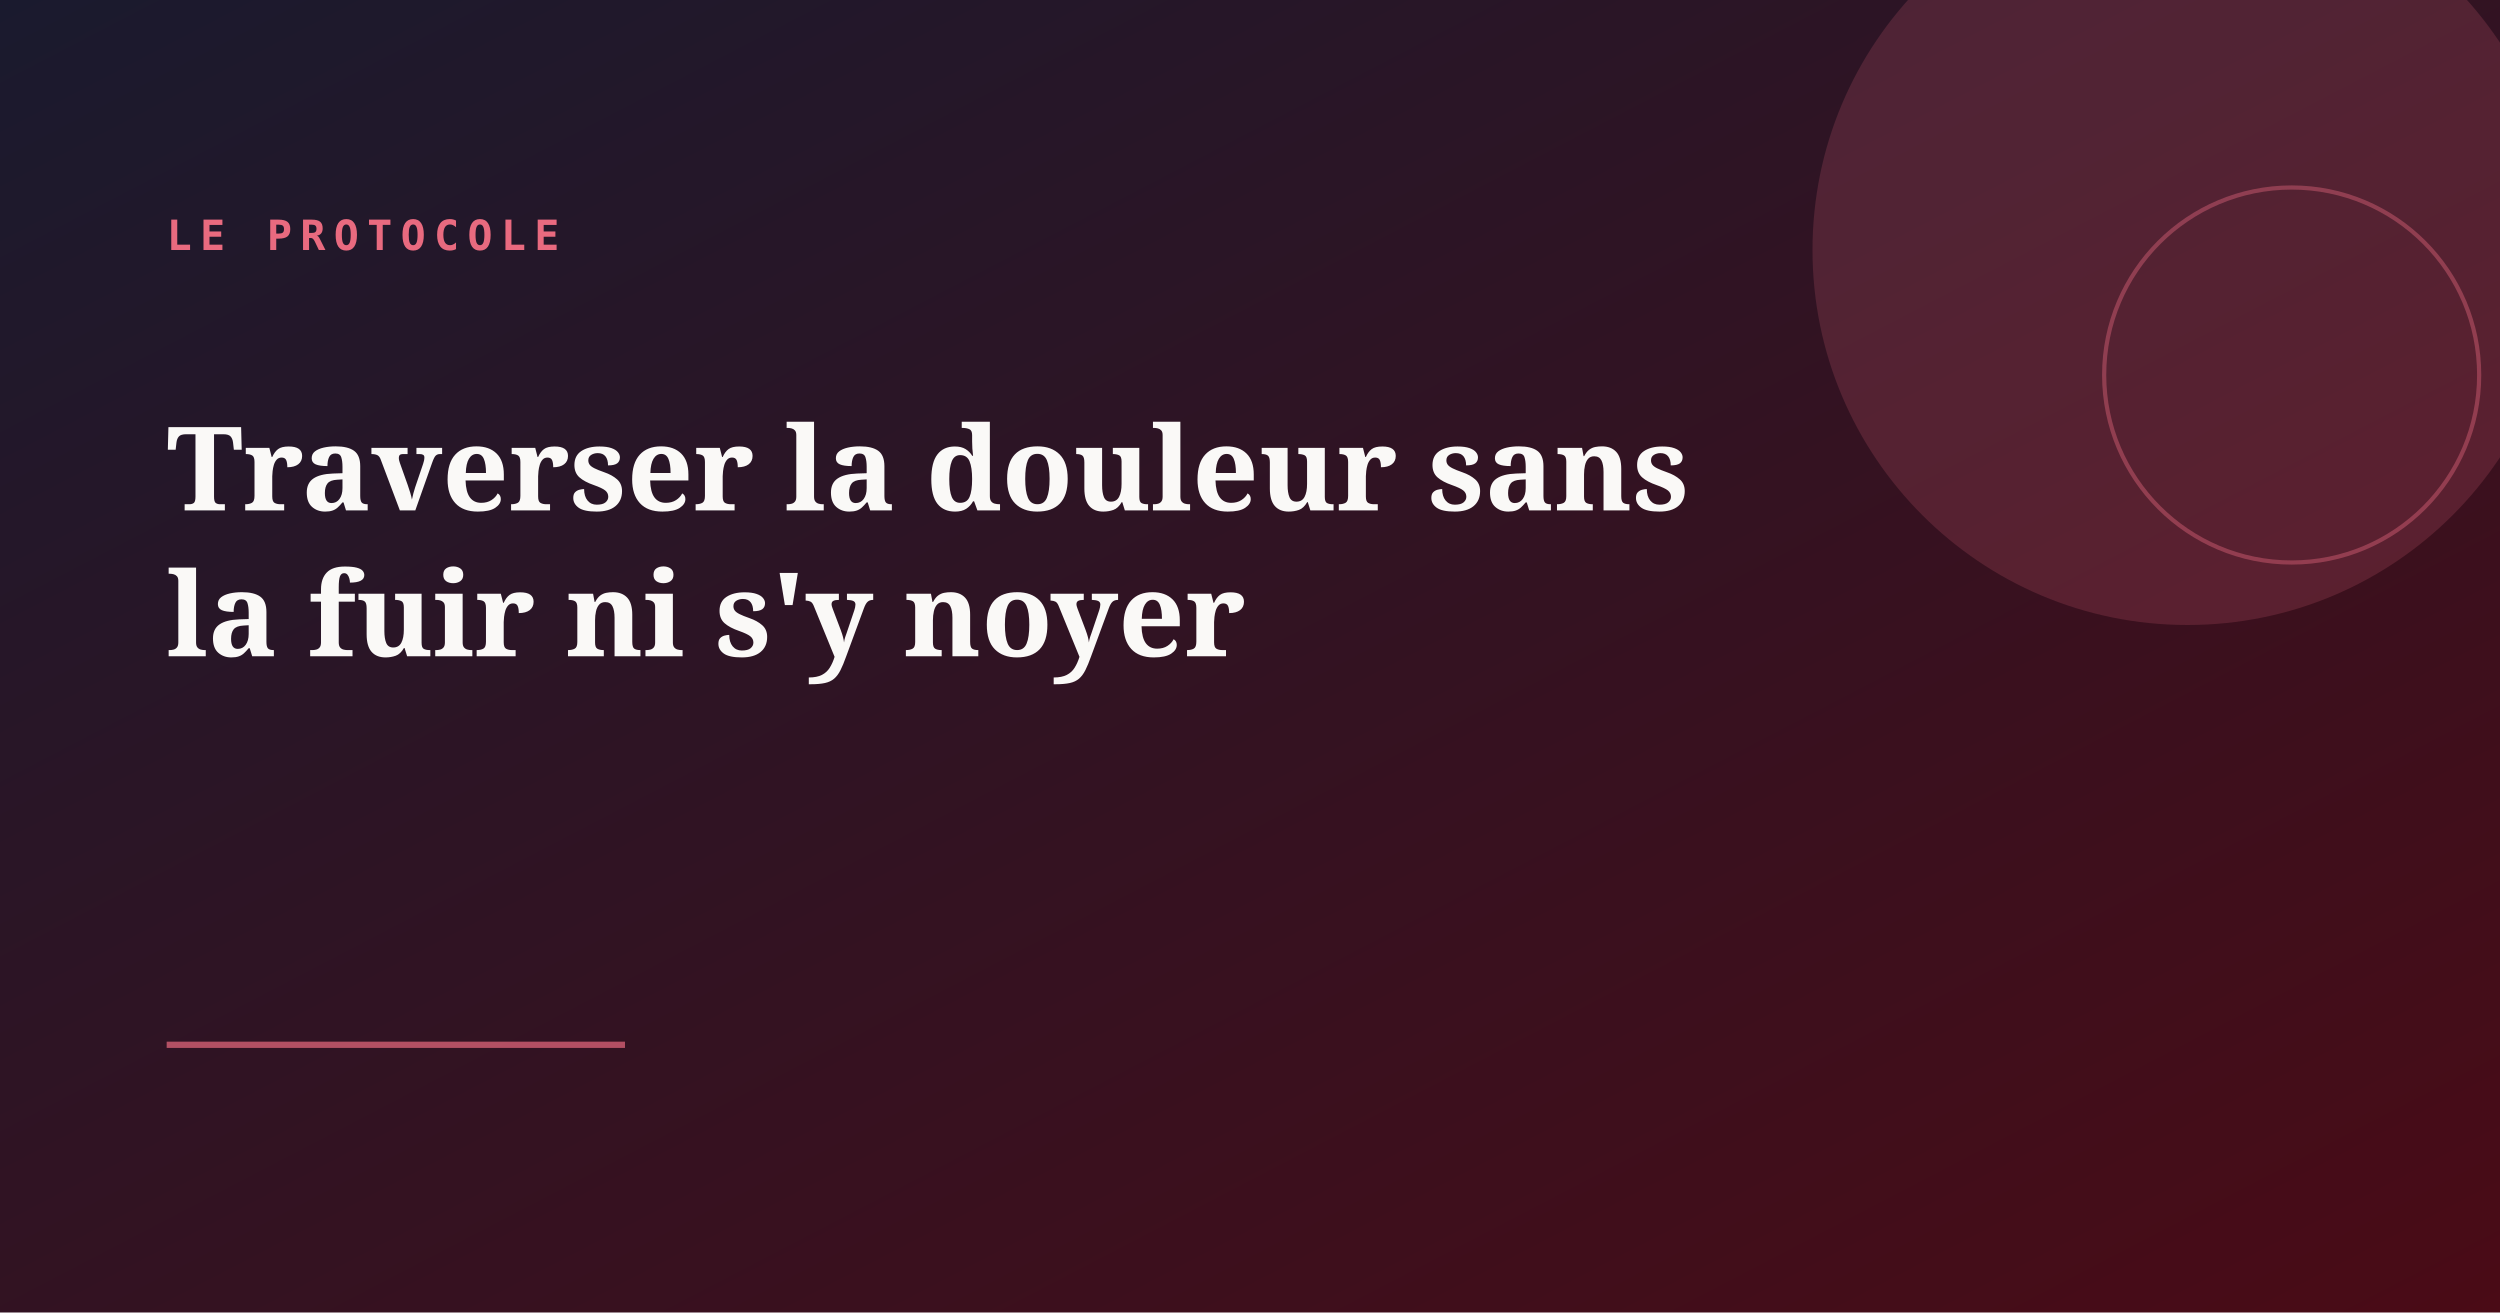
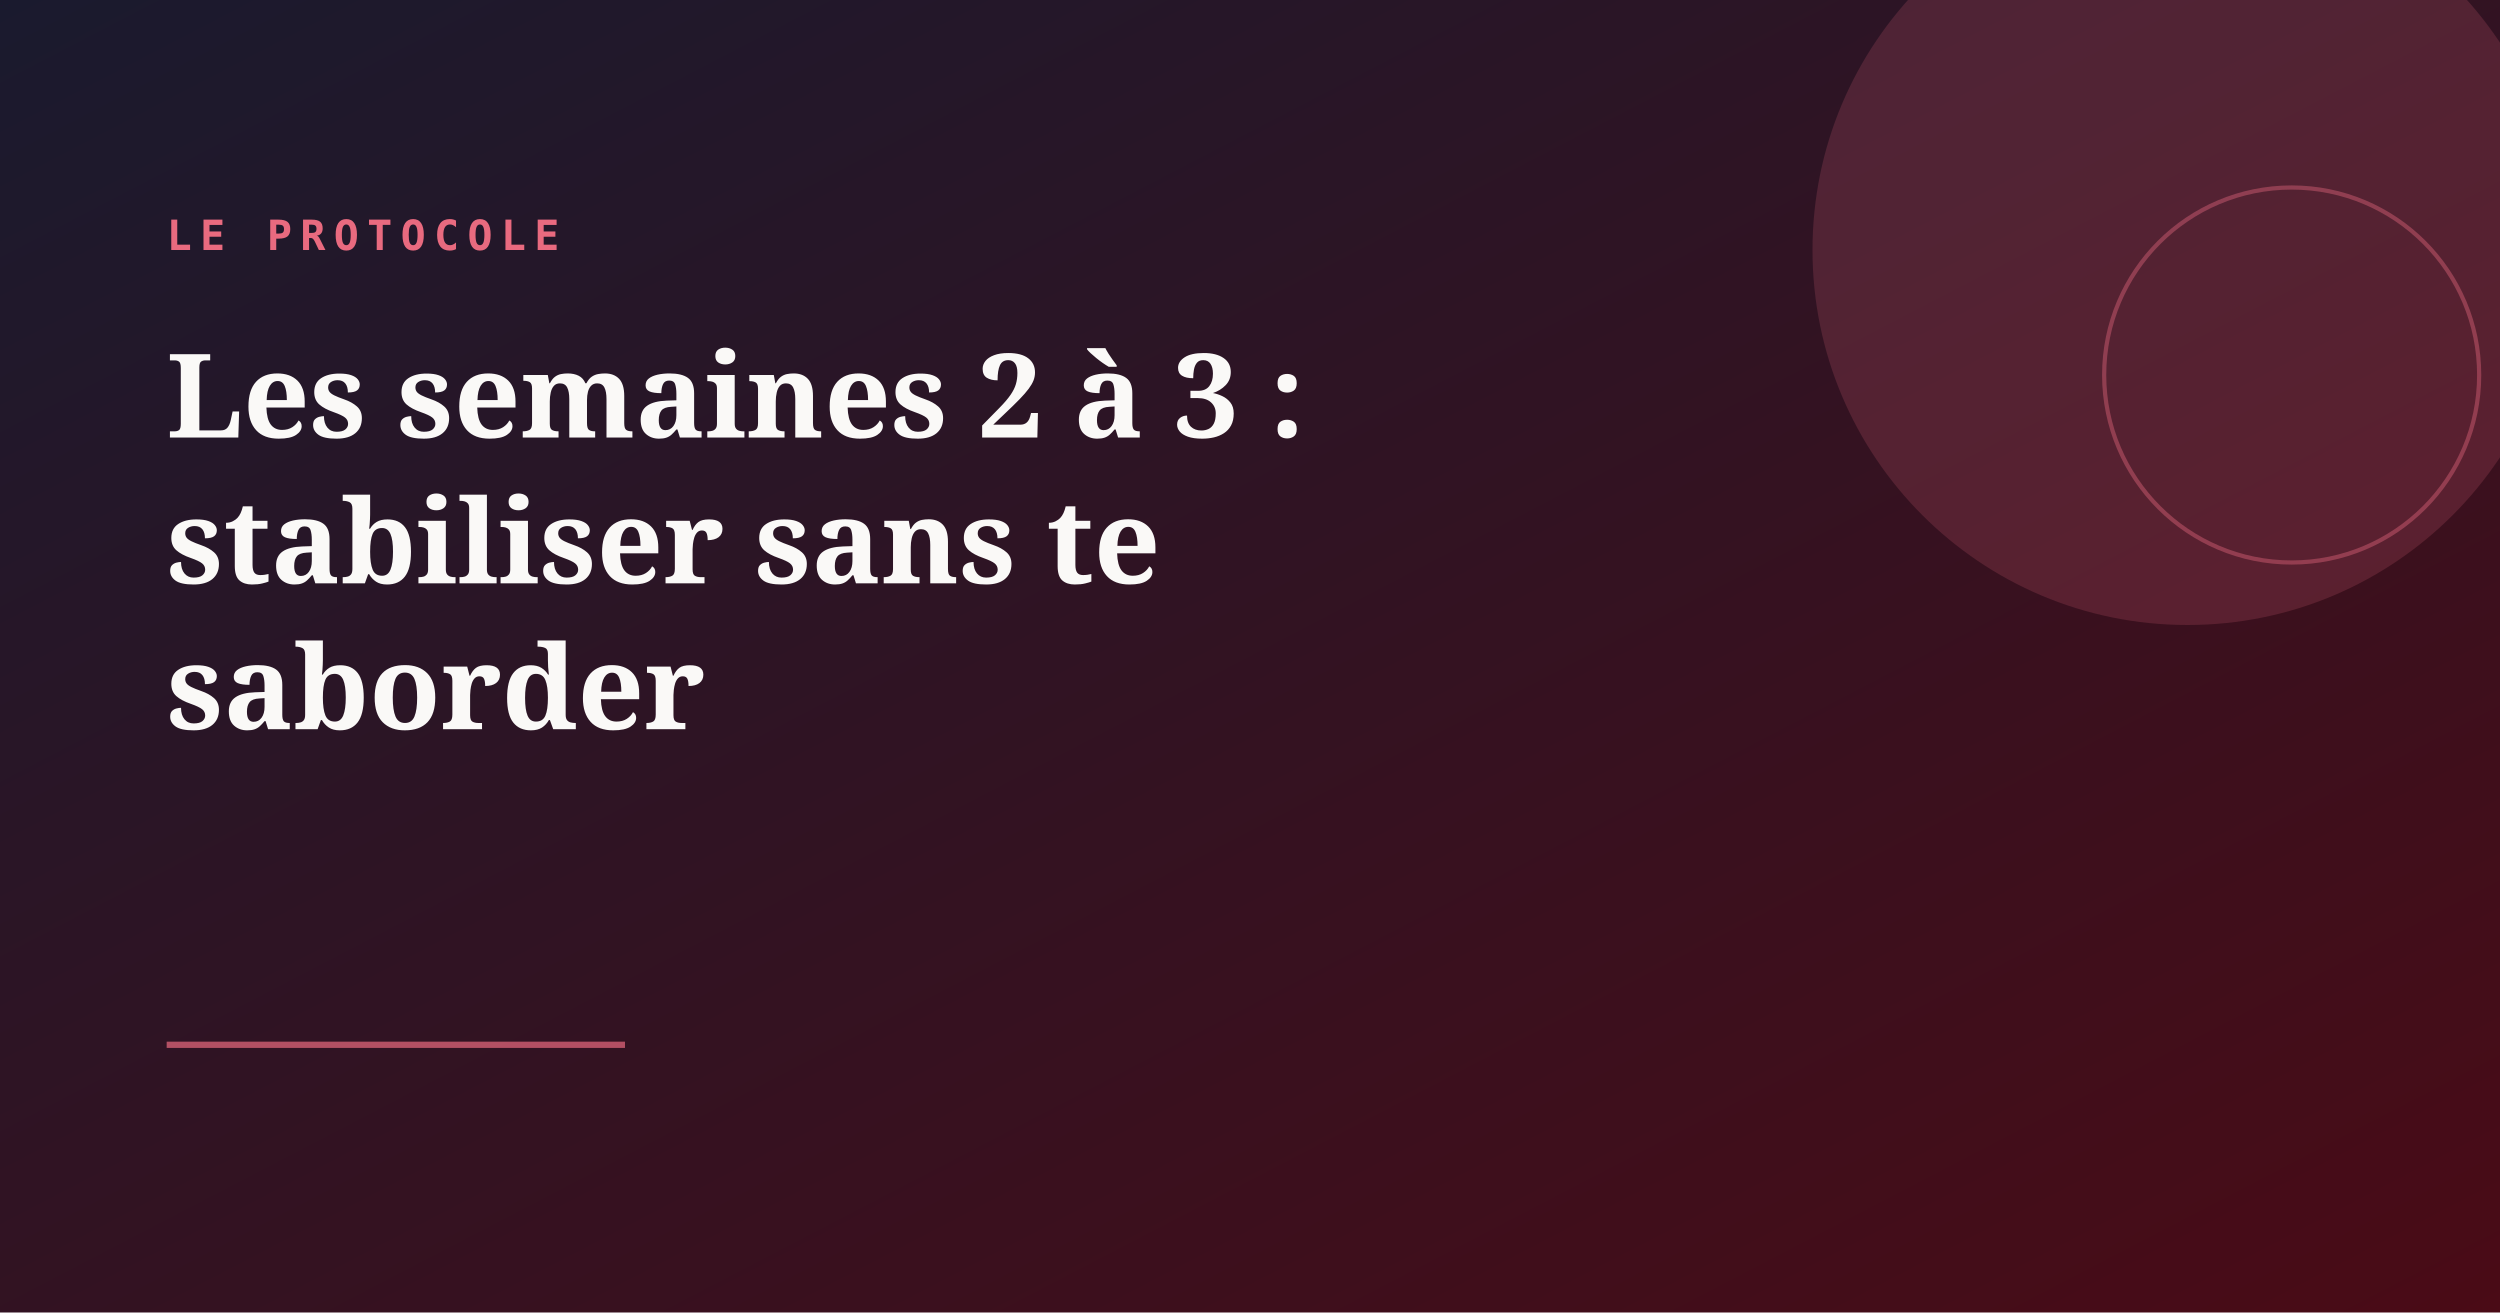
<svg xmlns="http://www.w3.org/2000/svg" viewBox="0 0 1200 630" width="1200" height="630">
  <defs>
    <linearGradient id="bg" x1="0%" y1="0%" x2="100%" y2="100%">
      <stop offset="0%" stop-color="#1A1A2E" />
      <stop offset="100%" stop-color="#4a0b16" />
    </linearGradient>
  </defs>
  <rect width="1200" height="630" fill="url(#bg)" />
  <circle cx="1050" cy="120" r="180" fill="#e96a7f" opacity="0.18" />
  <circle cx="1100" cy="180" r="90" fill="none" stroke="#e96a7f" stroke-width="2" opacity="0.4" />
  <rect x="80" y="500" width="220" height="3" fill="#e96a7f" opacity="0.7" />
  <text x="80" y="120" font-family="ui-monospace, monospace" font-size="20" font-weight="600" letter-spacing="4" fill="#e96a7f">LE PROTOCOLE</text>
-   <text x="80" y="245" font-family="Georgia, serif" font-size="56" font-weight="bold" fill="#FAF9F7">Traverser la douleur sans</text>
-   <text x="80" y="315" font-family="Georgia, serif" font-size="56" font-weight="bold" fill="#FAF9F7">la fuir ni s'y noyer</text>
+   <text x="80" y="210" font-family="Georgia, serif" font-size="56" font-weight="bold" fill="#FAF9F7">Les semaines 2 à 3 :</text>
+   <text x="80" y="280" font-family="Georgia, serif" font-size="56" font-weight="bold" fill="#FAF9F7">stabiliser sans te</text>
+   <text x="80" y="350" font-family="Georgia, serif" font-size="56" font-weight="bold" fill="#FAF9F7">saborder</text>
</svg>
